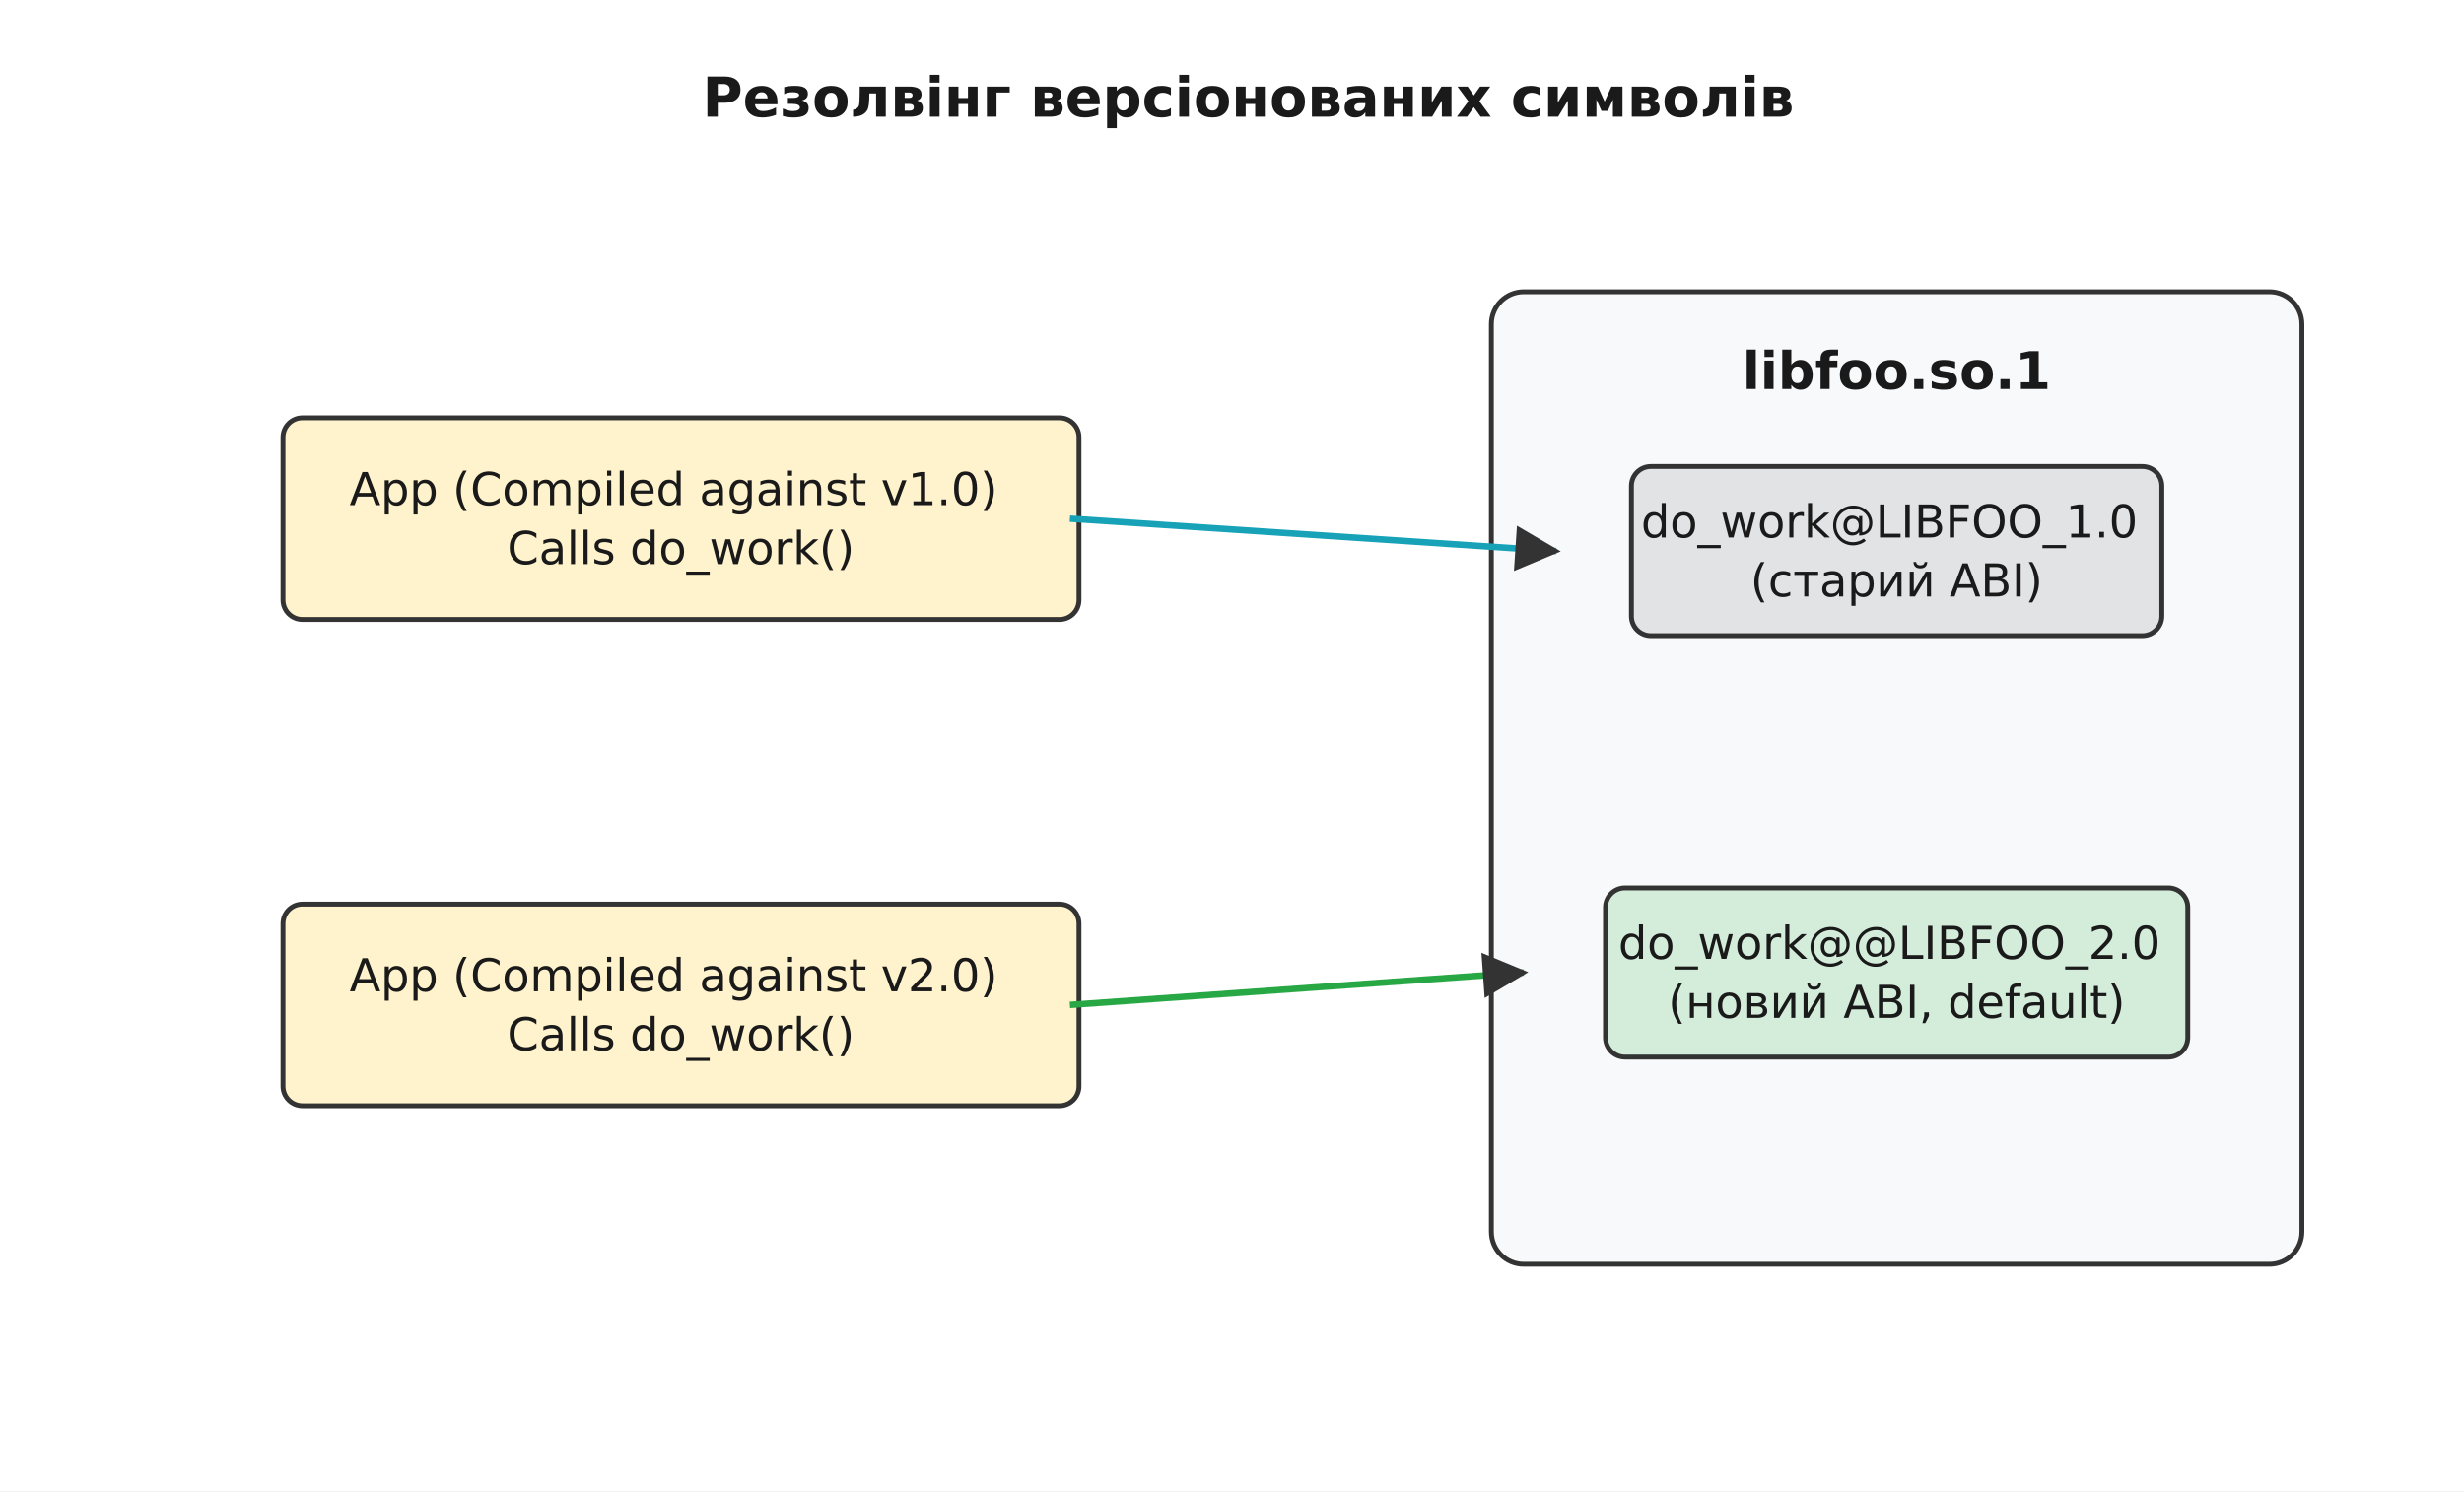
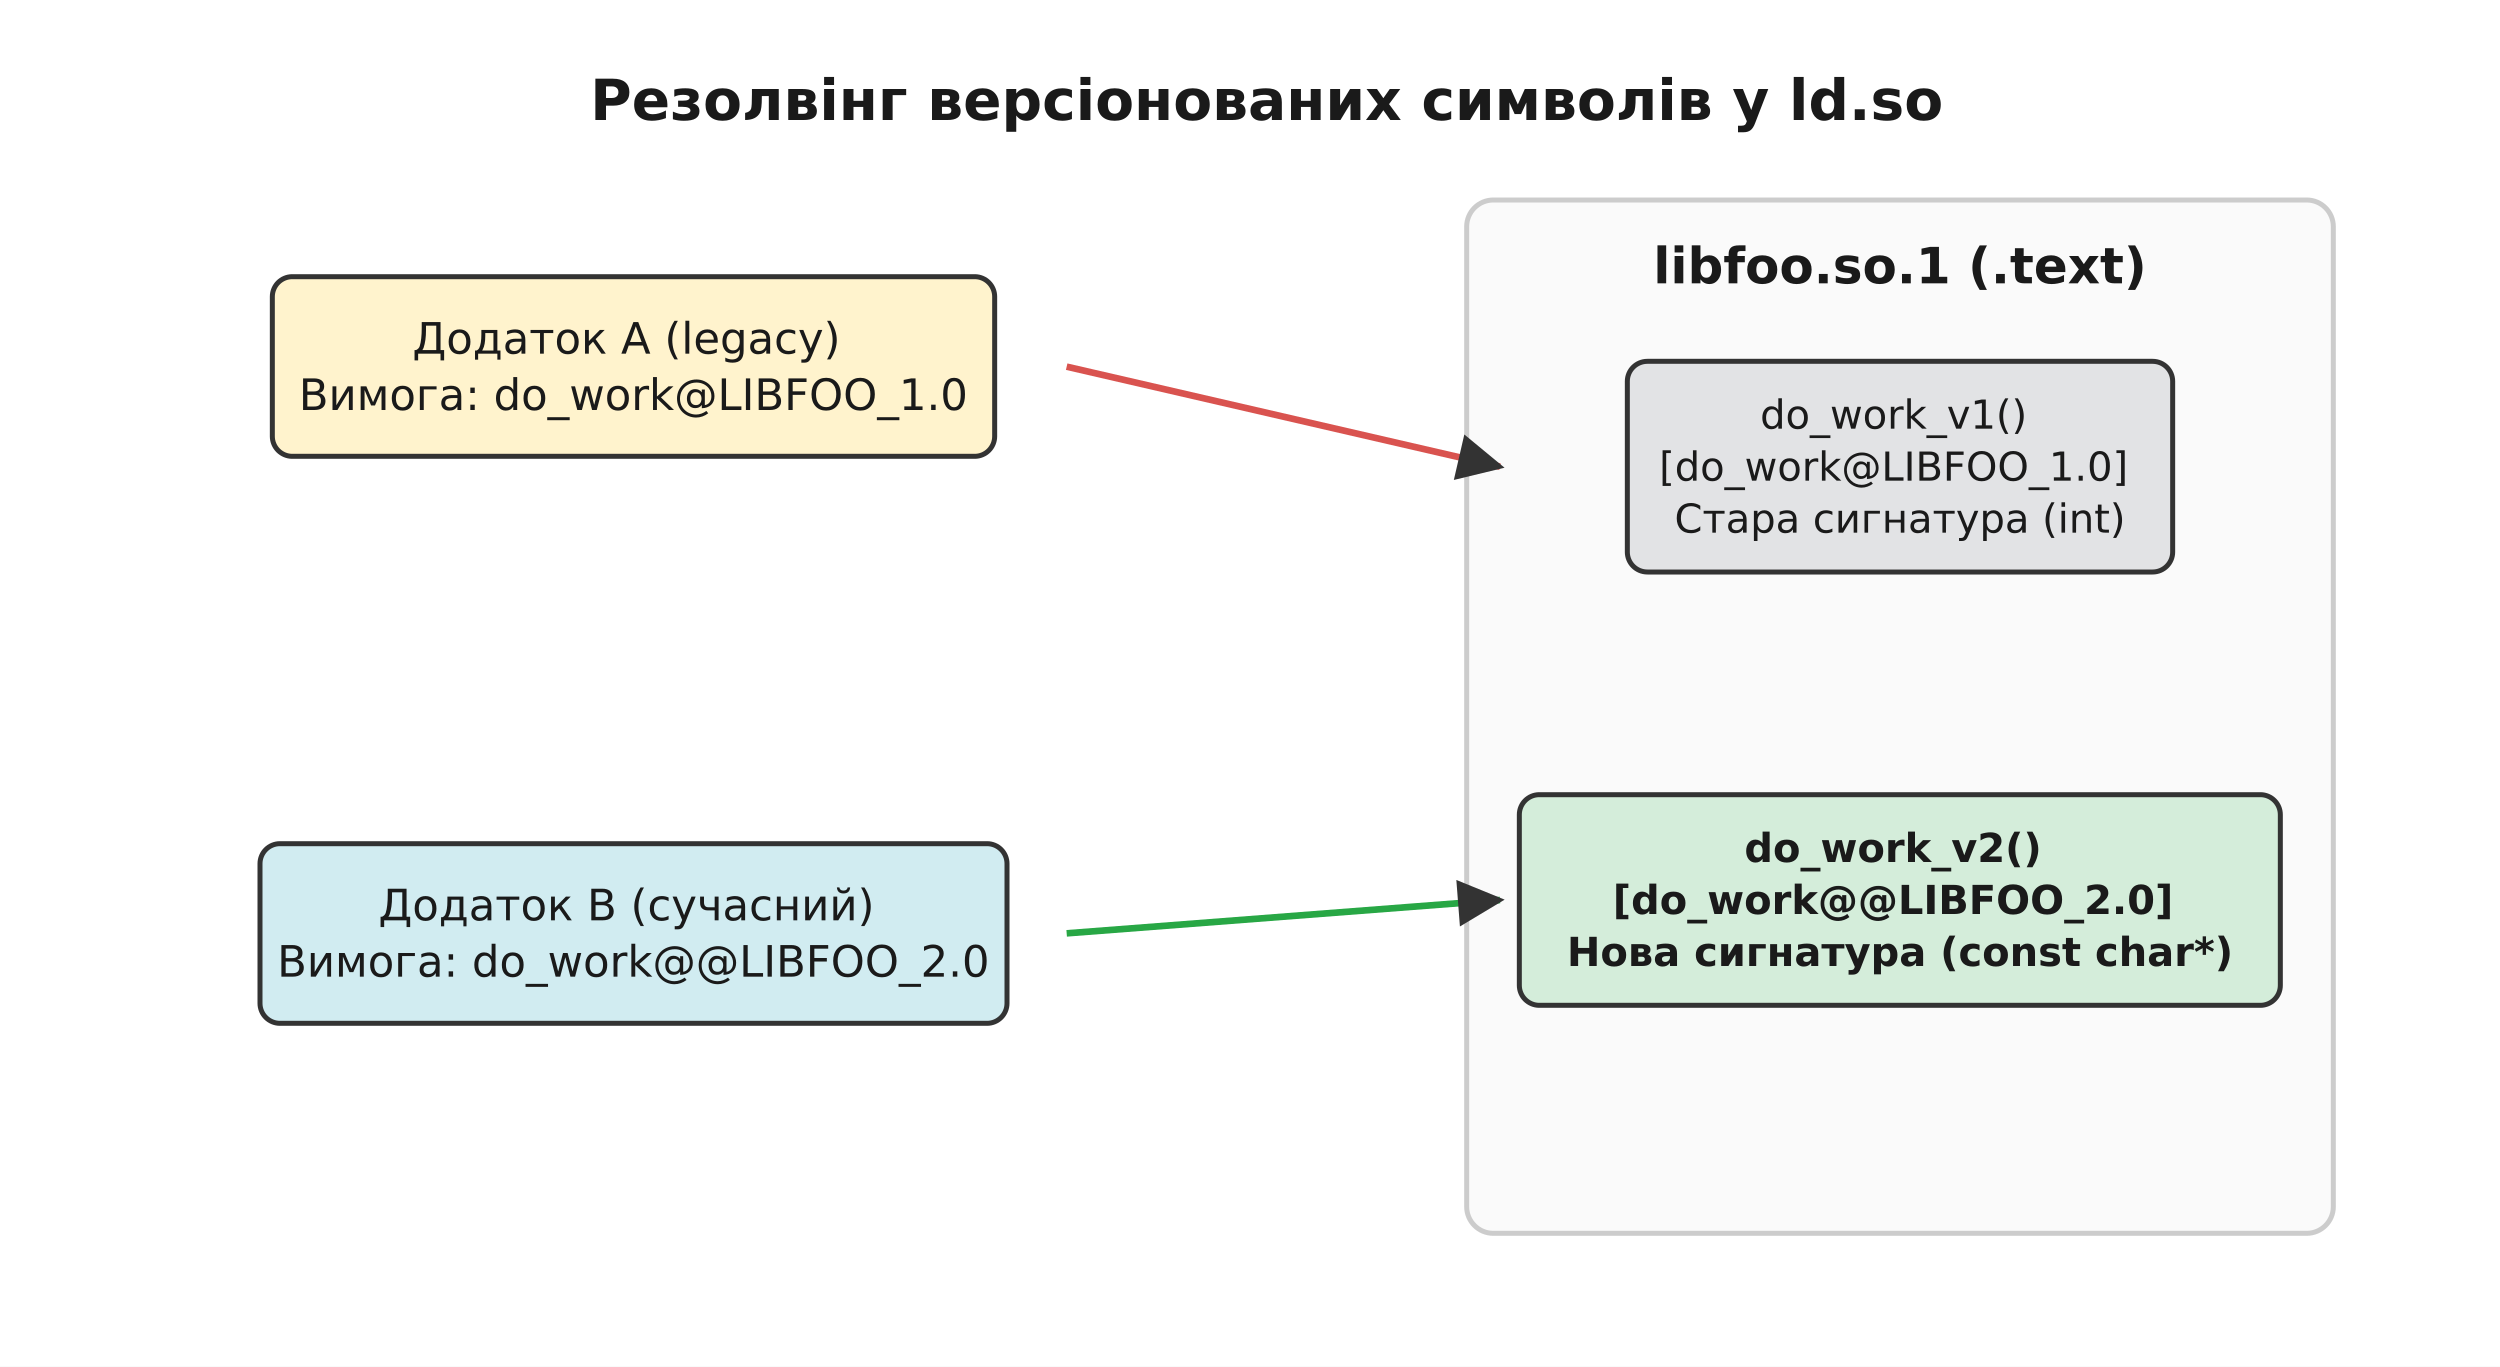
- <svg xmlns="http://www.w3.org/2000/svg" viewBox="-10 -10 760 460" font-family="'Segoe UI', 'DejaVu Sans', Arial, sans-serif">
-   <rect x="-10" y="-10" width="760" height="460" fill="#ffffff" />
+ <svg xmlns="http://www.w3.org/2000/svg" viewBox="-10 -10 750 410" font-family="'Segoe UI', 'DejaVu Sans', Arial, sans-serif">
+   <rect x="-10" y="-10" width="750" height="410" fill="#ffffff" />
  <defs>
    <marker id="arrow" viewBox="0 0 10 10" refX="9" refY="5" markerWidth="7" markerHeight="7" orient="auto-start-reverse">
      <path d="M0 0 L10 5 L0 10 z" fill="#333333" />
    </marker>
  </defs>
-   <text x="375.0" y="26.0" font-family="'Segoe UI', 'DejaVu Sans', Arial, sans-serif" font-size="17" fill="#1a1a1a" text-anchor="middle" font-weight="700">Резолвінг версіонованих символів</text>
-   <rect x="77.3" y="118.9" width="245.5" height="62.2" rx="6" fill="#fff3cd" stroke="#333333" stroke-width="1.5" />
-   <text x="200.0" y="145.8" font-family="'Segoe UI', 'DejaVu Sans', Arial, sans-serif" font-size="14" fill="#1a1a1a" text-anchor="middle">
-     <tspan x="200.0" dy="0.0">App (Compiled against v1.0)</tspan>
-     <tspan x="200.0" dy="18.2">Calls do_work()</tspan>
+   <text x="370.0" y="26.0" font-family="'Segoe UI', 'DejaVu Sans', Arial, sans-serif" font-size="17" fill="#1a1a1a" text-anchor="middle" font-weight="700">Резолвінг версіонованих символів у ld.so</text>
+   <rect x="71.7" y="73.0" width="216.7" height="53.9" rx="6" fill="#fff3cd" stroke="#333333" stroke-width="1.5" />
+   <text x="180.0" y="96.1" font-family="'Segoe UI', 'DejaVu Sans', Arial, sans-serif" font-size="13" fill="#1a1a1a" text-anchor="middle">
+     <tspan x="180.0" dy="0.0">Додаток A (legacy)</tspan>
+     <tspan x="180.0" dy="16.9">Вимога: do_work@LIBFOO_1.0</tspan>
  </text>
-   <rect x="77.3" y="268.9" width="245.5" height="62.2" rx="6" fill="#fff3cd" stroke="#333333" stroke-width="1.5" />
-   <text x="200.0" y="295.8" font-family="'Segoe UI', 'DejaVu Sans', Arial, sans-serif" font-size="14" fill="#1a1a1a" text-anchor="middle">
-     <tspan x="200.0" dy="0.0">App (Compiled against v2.0)</tspan>
-     <tspan x="200.0" dy="18.2">Calls do_work()</tspan>
+   <rect x="68.0" y="243.1" width="224.1" height="53.9" rx="6" fill="#d1ecf1" stroke="#333333" stroke-width="1.5" />
+   <text x="180.0" y="266.1" font-family="'Segoe UI', 'DejaVu Sans', Arial, sans-serif" font-size="13" fill="#1a1a1a" text-anchor="middle">
+     <tspan x="180.0" dy="0.0">Додаток B (сучасний)</tspan>
+     <tspan x="180.0" dy="16.9">Вимога: do_work@@LIBFOO_2.0</tspan>
  </text>
-   <rect x="450.0" y="80.0" width="250.0" height="300.0" rx="10" fill="#f8f9fa" stroke="#333333" stroke-width="1.5" />
-   <text x="575.0" y="110.0" font-family="'Segoe UI', 'DejaVu Sans', Arial, sans-serif" font-size="16" fill="#1a1a1a" text-anchor="middle" font-weight="700">libfoo.so.1</text>
-   <rect x="493.2" y="133.9" width="163.6" height="52.2" rx="6" fill="#e2e3e5" stroke="#333333" stroke-width="1.5" />
-   <text x="575.0" y="155.8" font-family="'Segoe UI', 'DejaVu Sans', Arial, sans-serif" font-size="14" fill="#1a1a1a" text-anchor="middle">
-     <tspan x="575.0" dy="0.0">do_work@LIBFOO_1.0</tspan>
-     <tspan x="575.0" dy="18.2">(старий ABI)</tspan>
+   <rect x="430.0" y="50.0" width="260.0" height="310.0" rx="8" fill="#fafafa" stroke="#cccccc" stroke-width="1.5" />
+   <text x="560.0" y="75.0" font-family="'Segoe UI', 'DejaVu Sans', Arial, sans-serif" font-size="15" fill="#1a1a1a" text-anchor="middle" font-weight="700">libfoo.so.1 (.text)</text>
+   <rect x="478.2" y="98.4" width="163.6" height="63.2" rx="6" fill="#e2e3e5" stroke="#333333" stroke-width="1.5" />
+   <text x="560.0" y="118.6" font-family="'Segoe UI', 'DejaVu Sans', Arial, sans-serif" font-size="12" fill="#1a1a1a" text-anchor="middle">
+     <tspan x="560.0" dy="0.0">do_work_v1()</tspan>
+     <tspan x="560.0" dy="15.6">[do_work@LIBFOO_1.0]</tspan>
+     <tspan x="560.0" dy="15.6">Стара сигнатура (int)</tspan>
  </text>
-   <rect x="485.2" y="263.9" width="179.6" height="52.2" rx="6" fill="#d4edda" stroke="#333333" stroke-width="1.5" />
-   <text x="575.0" y="285.8" font-family="'Segoe UI', 'DejaVu Sans', Arial, sans-serif" font-size="14" fill="#1a1a1a" text-anchor="middle">
-     <tspan x="575.0" dy="0.0">do_work@@LIBFOO_2.0</tspan>
-     <tspan x="575.0" dy="18.2">(новий ABI, default)</tspan>
+   <rect x="445.8" y="228.4" width="228.3" height="63.2" rx="6" fill="#d4edda" stroke="#333333" stroke-width="1.5" />
+   <text x="560.0" y="248.6" font-family="'Segoe UI', 'DejaVu Sans', Arial, sans-serif" font-size="12" fill="#1a1a1a" text-anchor="middle" font-weight="700">
+     <tspan x="560.0" dy="0.0">do_work_v2()</tspan>
+     <tspan x="560.0" dy="15.6">[do_work@@LIBFOO_2.0]</tspan>
+     <tspan x="560.0" dy="15.6">Нова сигнатура (const char*)</tspan>
  </text>
-   <line x1="320.0" y1="150.0" x2="470.0" y2="160.0" stroke="#17a2b8" stroke-width="2.0" marker-end="url(#arrow)" />
-   <line x1="320.0" y1="300.0" x2="460.0" y2="290.0" stroke="#28a745" stroke-width="2.0" marker-end="url(#arrow)" />
+   <line x1="310.0" y1="100.0" x2="440.0" y2="130.0" stroke="#d9534f" stroke-width="2.0" marker-end="url(#arrow)" />
+   <line x1="310.0" y1="270.0" x2="440.0" y2="260.0" stroke="#28a745" stroke-width="2.0" marker-end="url(#arrow)" />
</svg>
